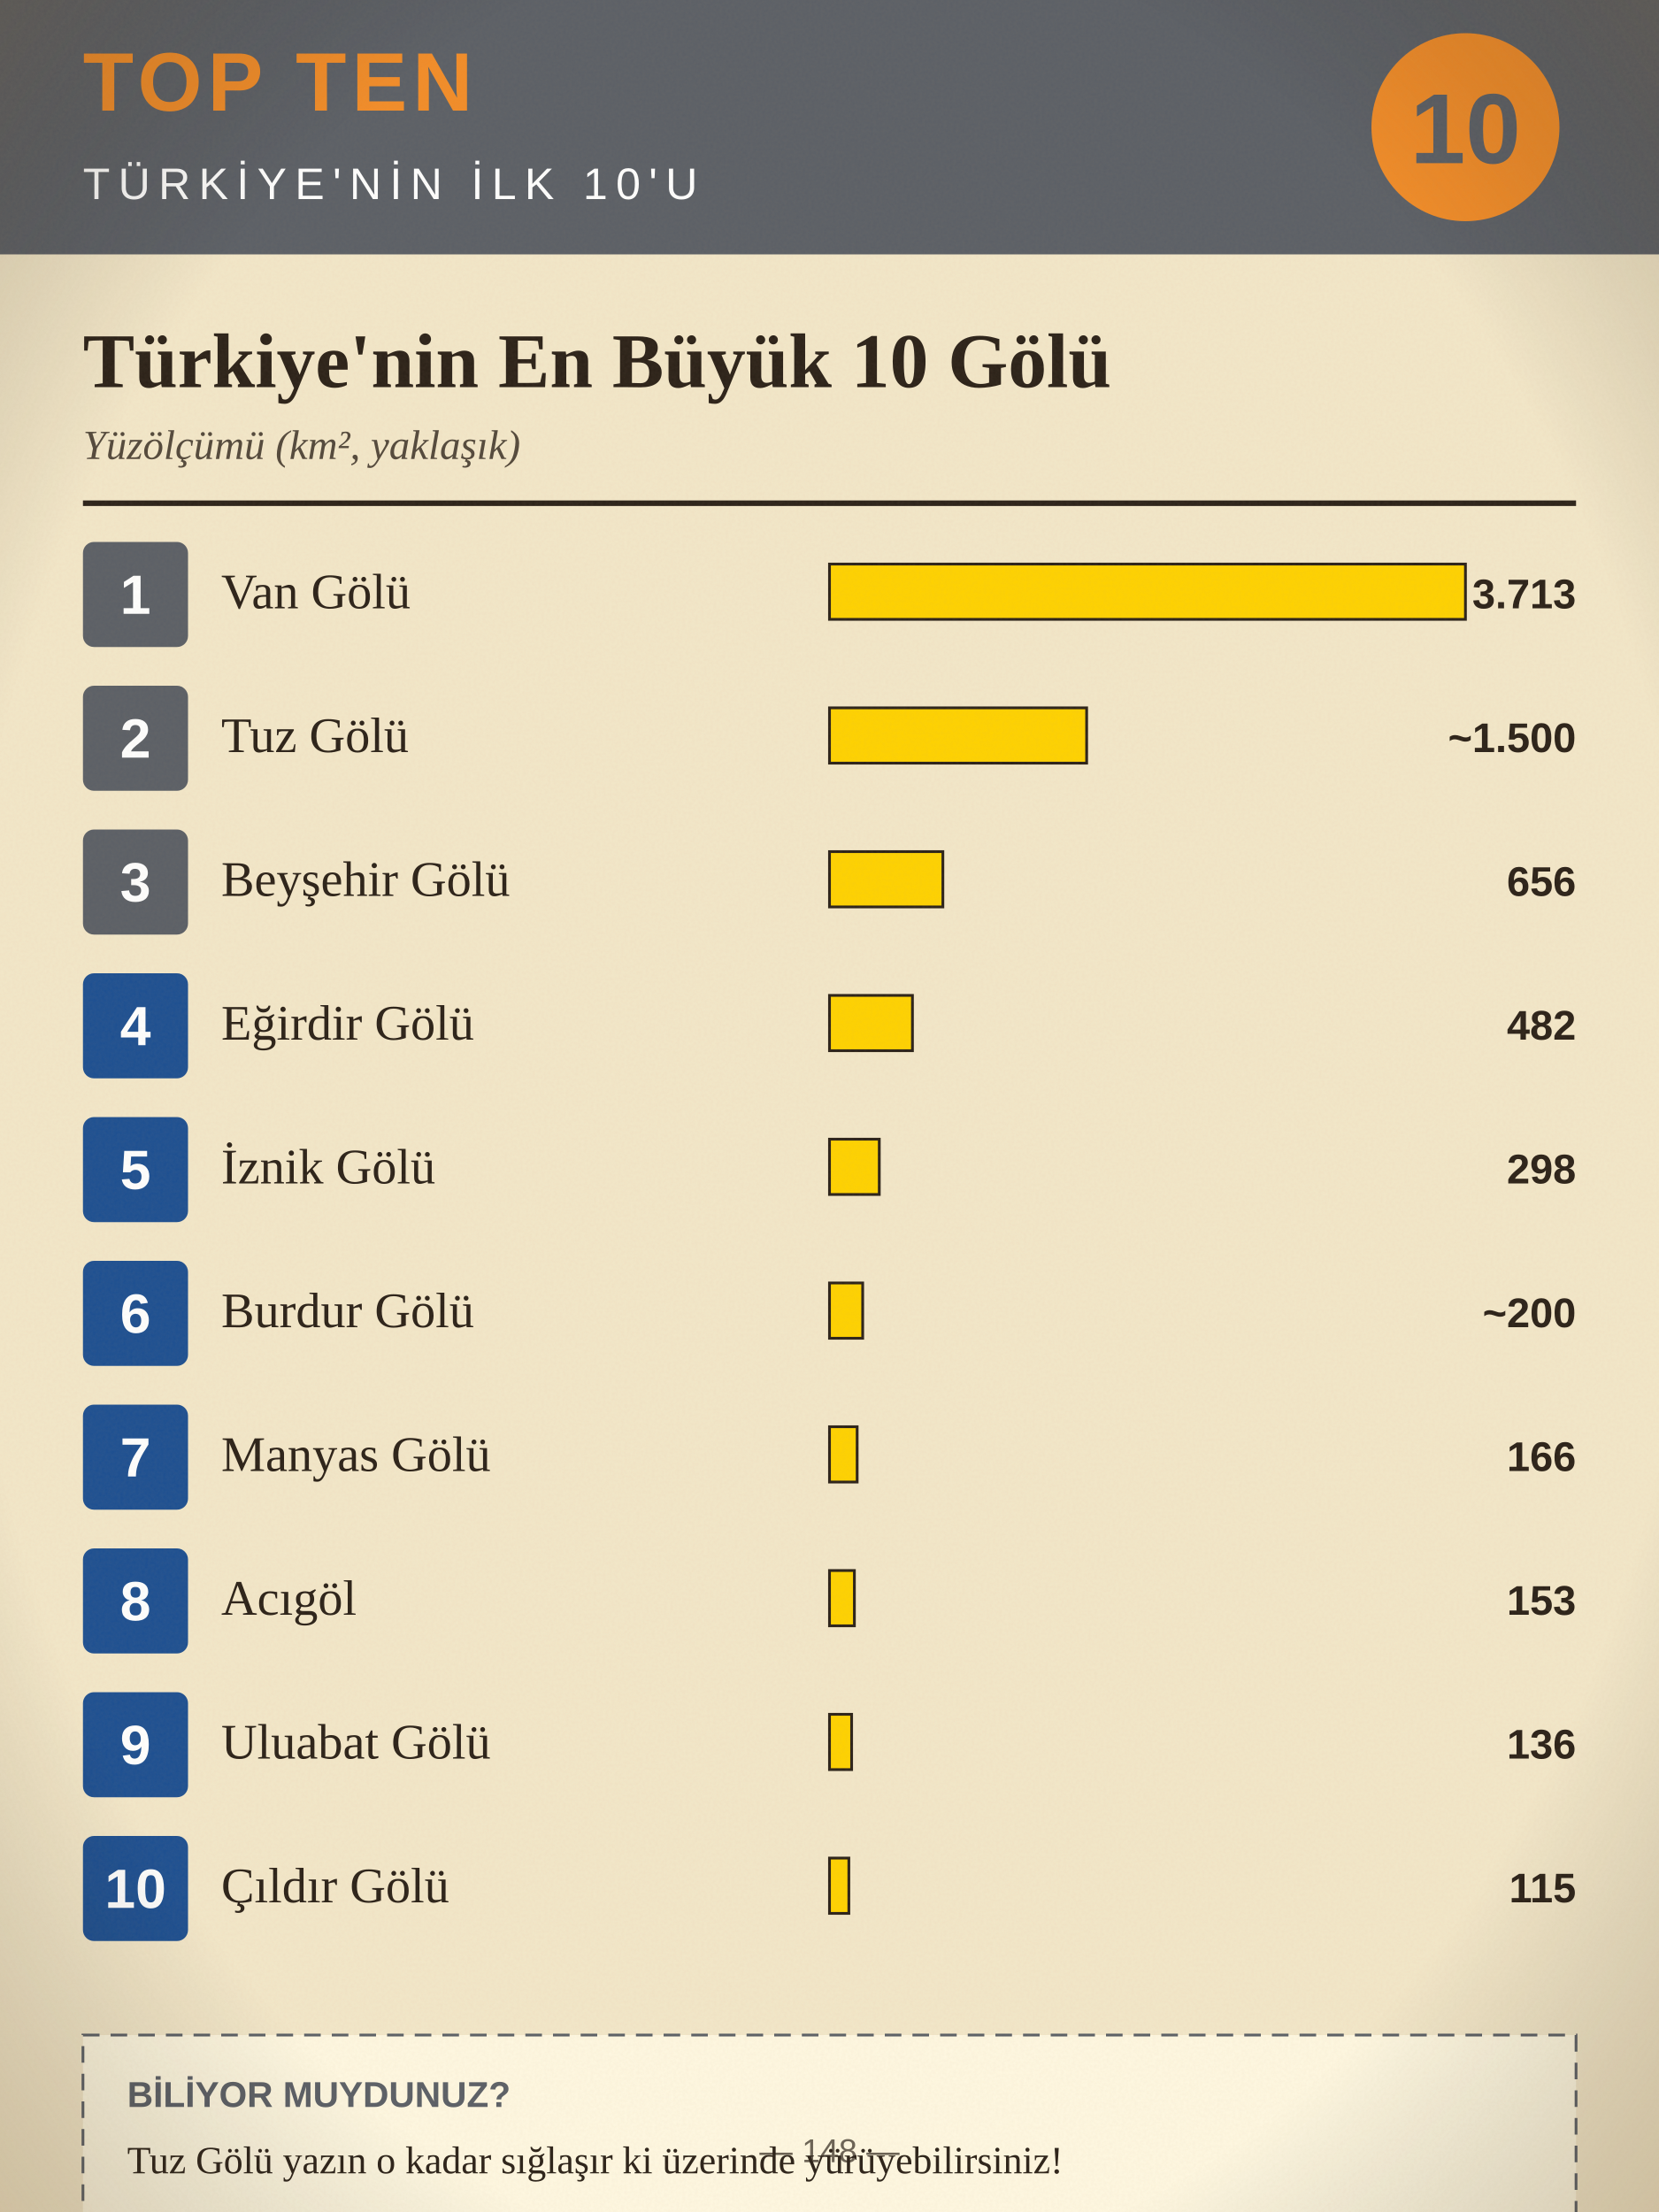
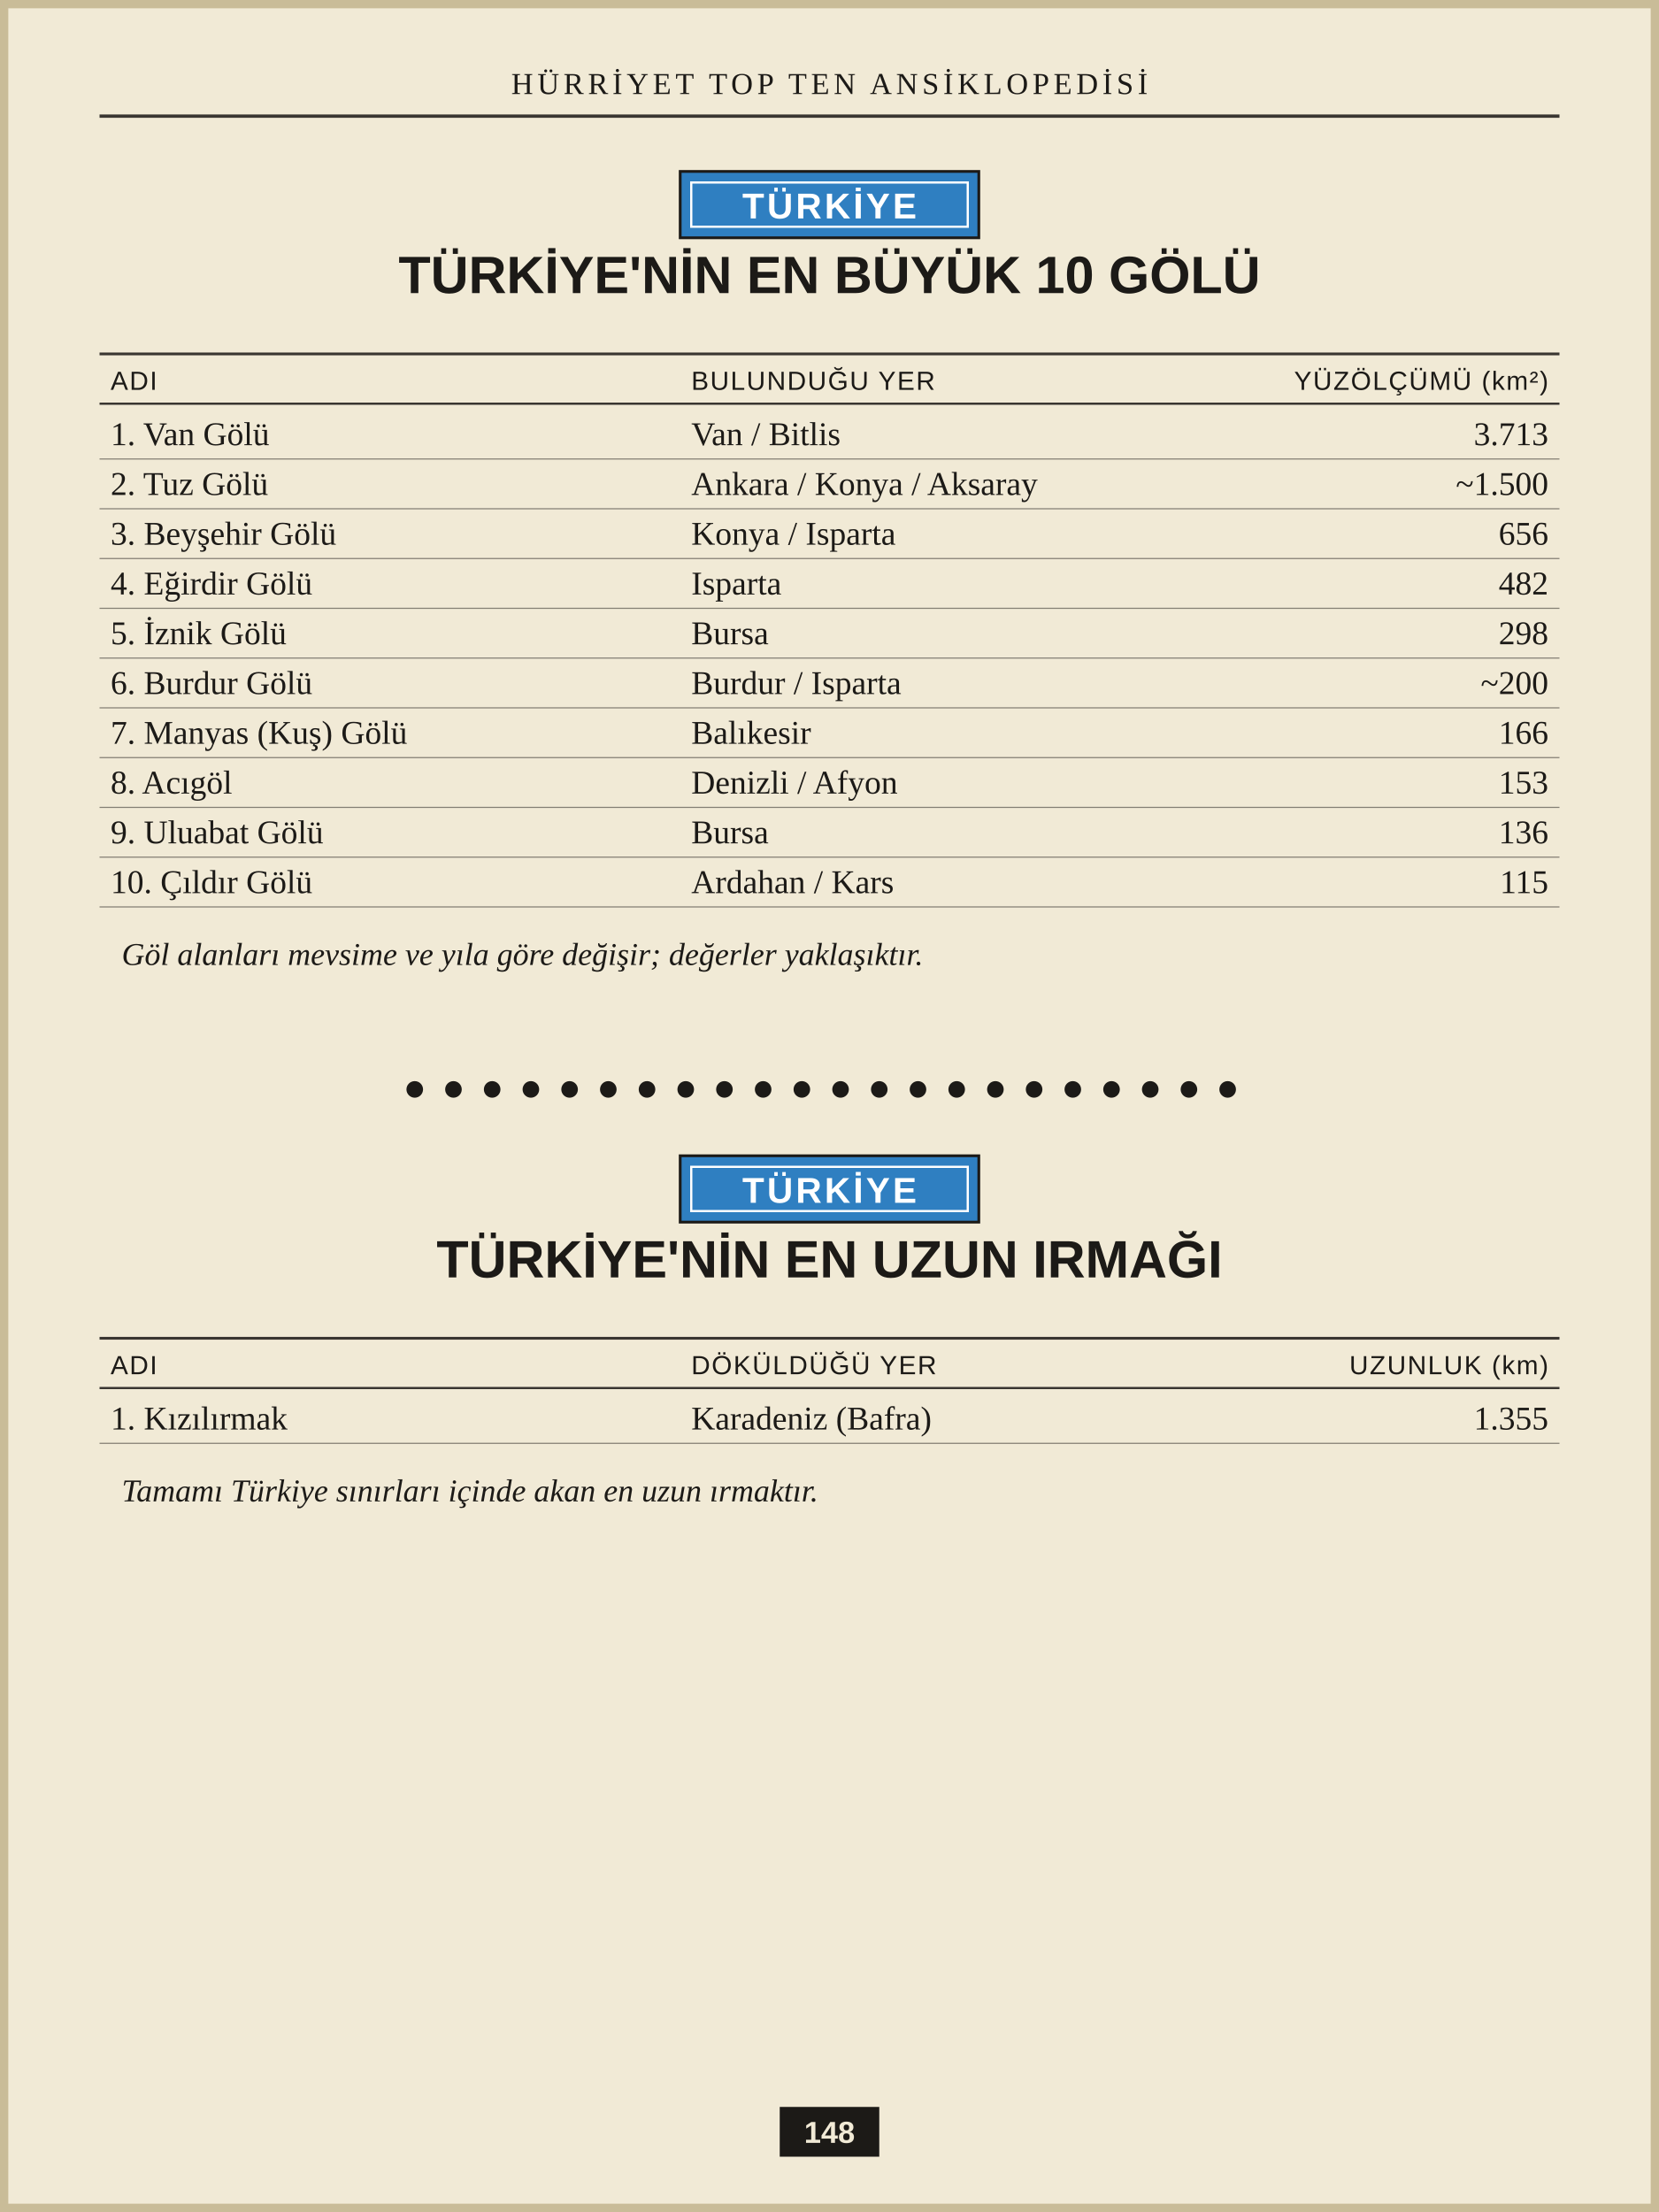
<svg xmlns="http://www.w3.org/2000/svg" width="600" height="800" viewBox="0 0 600 800">
-   <defs>
-     <filter id="n">
-       <feTurbulence type="fractalNoise" baseFrequency="0.9" numOctaves="2" seed="4" />
-       <feColorMatrix values="0 0 0 0 0.45 0 0 0 0 0.35 0 0 0 0 0.2 0 0 0 0.08 0" />
-       <feComposite in2="SourceGraphic" operator="in" />
-     </filter>
-     <radialGradient id="v" cx="50%" cy="50%" r="75%">
-       <stop offset="70%" stop-color="#000" stop-opacity="0" />
-       <stop offset="100%" stop-color="#6b4a1e" stop-opacity="0.28" />
-     </radialGradient>
-   </defs>
-   <rect width="600" height="800" fill="#f3e7c9" />
-   <rect x="0" y="0" width="600" height="92" fill="#5b5f66" />
-   <text x="30" y="40" font-family="Arial, Helvetica, sans-serif" font-weight="900" font-size="30" fill="#f28c28" letter-spacing="2">TOP TEN</text>
-   <text x="30" y="72" font-family="Arial, Helvetica, sans-serif" font-size="16" fill="#fff" letter-spacing="3">TÜRKİYE'NİN İLK 10'U</text>
-   <circle cx="530" cy="46" r="34" fill="#f28c28" />
-   <text x="530" y="59" font-family="Arial, Helvetica, sans-serif" font-weight="900" font-size="36" fill="#5b5f66" text-anchor="middle">10</text>
-   <text x="30" y="140" font-family="Georgia, 'Times New Roman', serif" font-weight="bold" font-size="28" fill="#2b2118">Türkiye'nin En Büyük 10 Gölü</text>
-   <text x="30" y="166" font-family="Georgia, 'Times New Roman', serif" font-style="italic" font-size="15" fill="#2b2118" opacity="0.8">Yüzölçümü (km², yaklaşık)</text>
-   <line x1="30" y1="182" x2="570" y2="182" stroke="#2b2118" stroke-width="2" />
-   <rect x="30" y="196" width="38" height="38" rx="4" fill="#5b5f66" />
-   <text x="49" y="222" font-family="Arial, Helvetica, sans-serif" font-weight="900" font-size="20" fill="#fff" text-anchor="middle">1</text>
-   <text x="80" y="220" font-family="Georgia, 'Times New Roman', serif" font-size="18" fill="#2b2118">Van Gölü</text>
-   <rect x="300" y="204" width="230" height="20" fill="#ffd200" stroke="#2b2118" stroke-width="1" />
-   <text x="570" y="220" font-family="Arial, Helvetica, sans-serif" font-weight="bold" font-size="15" fill="#2b2118" text-anchor="end">3.713</text>
-   <rect x="30" y="248" width="38" height="38" rx="4" fill="#5b5f66" />
-   <text x="49" y="274" font-family="Arial, Helvetica, sans-serif" font-weight="900" font-size="20" fill="#fff" text-anchor="middle">2</text>
-   <text x="80" y="272" font-family="Georgia, 'Times New Roman', serif" font-size="18" fill="#2b2118">Tuz Gölü</text>
-   <rect x="300" y="256" width="93" height="20" fill="#ffd200" stroke="#2b2118" stroke-width="1" />
-   <text x="570" y="272" font-family="Arial, Helvetica, sans-serif" font-weight="bold" font-size="15" fill="#2b2118" text-anchor="end">~1.500</text>
-   <rect x="30" y="300" width="38" height="38" rx="4" fill="#5b5f66" />
-   <text x="49" y="326" font-family="Arial, Helvetica, sans-serif" font-weight="900" font-size="20" fill="#fff" text-anchor="middle">3</text>
-   <text x="80" y="324" font-family="Georgia, 'Times New Roman', serif" font-size="18" fill="#2b2118">Beyşehir Gölü</text>
-   <rect x="300" y="308" width="41" height="20" fill="#ffd200" stroke="#2b2118" stroke-width="1" />
-   <text x="570" y="324" font-family="Arial, Helvetica, sans-serif" font-weight="bold" font-size="15" fill="#2b2118" text-anchor="end">656</text>
-   <rect x="30" y="352" width="38" height="38" rx="4" fill="#1d4f91" />
-   <text x="49" y="378" font-family="Arial, Helvetica, sans-serif" font-weight="900" font-size="20" fill="#fff" text-anchor="middle">4</text>
-   <text x="80" y="376" font-family="Georgia, 'Times New Roman', serif" font-size="18" fill="#2b2118">Eğirdir Gölü</text>
-   <rect x="300" y="360" width="30" height="20" fill="#ffd200" stroke="#2b2118" stroke-width="1" />
-   <text x="570" y="376" font-family="Arial, Helvetica, sans-serif" font-weight="bold" font-size="15" fill="#2b2118" text-anchor="end">482</text>
-   <rect x="30" y="404" width="38" height="38" rx="4" fill="#1d4f91" />
-   <text x="49" y="430" font-family="Arial, Helvetica, sans-serif" font-weight="900" font-size="20" fill="#fff" text-anchor="middle">5</text>
-   <text x="80" y="428" font-family="Georgia, 'Times New Roman', serif" font-size="18" fill="#2b2118">İznik Gölü</text>
-   <rect x="300" y="412" width="18" height="20" fill="#ffd200" stroke="#2b2118" stroke-width="1" />
-   <text x="570" y="428" font-family="Arial, Helvetica, sans-serif" font-weight="bold" font-size="15" fill="#2b2118" text-anchor="end">298</text>
-   <rect x="30" y="456" width="38" height="38" rx="4" fill="#1d4f91" />
-   <text x="49" y="482" font-family="Arial, Helvetica, sans-serif" font-weight="900" font-size="20" fill="#fff" text-anchor="middle">6</text>
-   <text x="80" y="480" font-family="Georgia, 'Times New Roman', serif" font-size="18" fill="#2b2118">Burdur Gölü</text>
-   <rect x="300" y="464" width="12" height="20" fill="#ffd200" stroke="#2b2118" stroke-width="1" />
-   <text x="570" y="480" font-family="Arial, Helvetica, sans-serif" font-weight="bold" font-size="15" fill="#2b2118" text-anchor="end">~200</text>
-   <rect x="30" y="508" width="38" height="38" rx="4" fill="#1d4f91" />
-   <text x="49" y="534" font-family="Arial, Helvetica, sans-serif" font-weight="900" font-size="20" fill="#fff" text-anchor="middle">7</text>
-   <text x="80" y="532" font-family="Georgia, 'Times New Roman', serif" font-size="18" fill="#2b2118">Manyas Gölü</text>
-   <rect x="300" y="516" width="10" height="20" fill="#ffd200" stroke="#2b2118" stroke-width="1" />
-   <text x="570" y="532" font-family="Arial, Helvetica, sans-serif" font-weight="bold" font-size="15" fill="#2b2118" text-anchor="end">166</text>
-   <rect x="30" y="560" width="38" height="38" rx="4" fill="#1d4f91" />
-   <text x="49" y="586" font-family="Arial, Helvetica, sans-serif" font-weight="900" font-size="20" fill="#fff" text-anchor="middle">8</text>
-   <text x="80" y="584" font-family="Georgia, 'Times New Roman', serif" font-size="18" fill="#2b2118">Acıgöl</text>
-   <rect x="300" y="568" width="9" height="20" fill="#ffd200" stroke="#2b2118" stroke-width="1" />
-   <text x="570" y="584" font-family="Arial, Helvetica, sans-serif" font-weight="bold" font-size="15" fill="#2b2118" text-anchor="end">153</text>
-   <rect x="30" y="612" width="38" height="38" rx="4" fill="#1d4f91" />
-   <text x="49" y="638" font-family="Arial, Helvetica, sans-serif" font-weight="900" font-size="20" fill="#fff" text-anchor="middle">9</text>
-   <text x="80" y="636" font-family="Georgia, 'Times New Roman', serif" font-size="18" fill="#2b2118">Uluabat Gölü</text>
-   <rect x="300" y="620" width="8" height="20" fill="#ffd200" stroke="#2b2118" stroke-width="1" />
-   <text x="570" y="636" font-family="Arial, Helvetica, sans-serif" font-weight="bold" font-size="15" fill="#2b2118" text-anchor="end">136</text>
-   <rect x="30" y="664" width="38" height="38" rx="4" fill="#1d4f91" />
-   <text x="49" y="690" font-family="Arial, Helvetica, sans-serif" font-weight="900" font-size="20" fill="#fff" text-anchor="middle">10</text>
-   <text x="80" y="688" font-family="Georgia, 'Times New Roman', serif" font-size="18" fill="#2b2118">Çıldır Gölü</text>
-   <rect x="300" y="672" width="7" height="20" fill="#ffd200" stroke="#2b2118" stroke-width="1" />
-   <text x="570" y="688" font-family="Arial, Helvetica, sans-serif" font-weight="bold" font-size="15" fill="#2b2118" text-anchor="end">115</text>
-   <rect x="30" y="736" width="540" height="70" fill="#fff8e1" stroke="#5b5f66" stroke-dasharray="6 4" />
-   <text x="46" y="762" font-family="Arial, Helvetica, sans-serif" font-weight="bold" font-size="13" fill="#5b5f66">BİLİYOR MUYDUNUZ?</text>
-   <text x="46" y="786" font-family="Georgia, 'Times New Roman', serif" font-size="14" fill="#2b2118">Tuz Gölü yazın o kadar sığlaşır ki üzerinde yürüyebilirsiniz!</text>
-   <text x="300" y="782" font-family="Arial, Helvetica, sans-serif" font-size="12" fill="#2b2118" text-anchor="middle" opacity="0.7">— 148 —</text>
-   <rect width="600" height="800" fill="url(#v)" />
-   <rect width="600" height="800" filter="url(#n)" />
+   <rect width="600" height="800" fill="#f1ead6" />
+   <text x="300" y="34" font-family="'Times New Roman', Times, serif" font-size="11" fill="#1c1a17" text-anchor="middle" letter-spacing="1.5">HÜRRİYET TOP TEN ANSİKLOPEDİSİ</text>
+   <line x1="36" y1="42" x2="564" y2="42" stroke="#3a3631" stroke-width="1.2" />
+   <rect x="246" y="62" width="108" height="24" fill="#2f7fc1" stroke="#1c1a17" stroke-width="1" />
+   <rect x="250" y="66" width="100" height="16" fill="none" stroke="#fff" stroke-width="0.8" />
+   <text x="300" y="79" font-family="'Arial Narrow', Arial, Helvetica, sans-serif" font-weight="bold" font-size="13" fill="#fff" text-anchor="middle" letter-spacing="1">TÜRKİYE</text>
+   <text x="300" y="106" font-family="'Arial Narrow', Arial, Helvetica, sans-serif" font-weight="bold" font-size="19" fill="#1c1a17" text-anchor="middle">TÜRKİYE'NİN EN BÜYÜK 10 GÖLÜ</text>
+   <line x1="36" y1="128" x2="564" y2="128" stroke="#3a3631" stroke-width="1" />
+   <text x="40" y="141" font-family="'Arial Narrow', Arial, Helvetica, sans-serif" font-size="9.5" fill="#1c1a17" text-anchor="start" letter-spacing="0.5">ADI</text>
+   <text x="250" y="141" font-family="'Arial Narrow', Arial, Helvetica, sans-serif" font-size="9.5" fill="#1c1a17" text-anchor="start" letter-spacing="0.5">BULUNDUĞU YER</text>
+   <text x="560" y="141" font-family="'Arial Narrow', Arial, Helvetica, sans-serif" font-size="9.5" fill="#1c1a17" text-anchor="end" letter-spacing="0.5">YÜZÖLÇÜMÜ (km²)</text>
+   <line x1="36" y1="146" x2="564" y2="146" stroke="#3a3631" stroke-width="0.8" />
+   <text x="40" y="161" font-family="'Times New Roman', Times, serif" font-size="12" fill="#1c1a17" text-anchor="start">1. Van Gölü</text>
+   <text x="250" y="161" font-family="'Times New Roman', Times, serif" font-size="12" fill="#1c1a17" text-anchor="start">Van / Bitlis</text>
+   <text x="560" y="161" font-family="'Times New Roman', Times, serif" font-size="12" fill="#1c1a17" text-anchor="end">3.713</text>
+   <line x1="36" y1="166" x2="564" y2="166" stroke="#3a3631" stroke-width="0.4" opacity="0.6" />
+   <text x="40" y="179" font-family="'Times New Roman', Times, serif" font-size="12" fill="#1c1a17" text-anchor="start">2. Tuz Gölü</text>
+   <text x="250" y="179" font-family="'Times New Roman', Times, serif" font-size="12" fill="#1c1a17" text-anchor="start">Ankara / Konya / Aksaray</text>
+   <text x="560" y="179" font-family="'Times New Roman', Times, serif" font-size="12" fill="#1c1a17" text-anchor="end">~1.500</text>
+   <line x1="36" y1="184" x2="564" y2="184" stroke="#3a3631" stroke-width="0.4" opacity="0.6" />
+   <text x="40" y="197" font-family="'Times New Roman', Times, serif" font-size="12" fill="#1c1a17" text-anchor="start">3. Beyşehir Gölü</text>
+   <text x="250" y="197" font-family="'Times New Roman', Times, serif" font-size="12" fill="#1c1a17" text-anchor="start">Konya / Isparta</text>
+   <text x="560" y="197" font-family="'Times New Roman', Times, serif" font-size="12" fill="#1c1a17" text-anchor="end">656</text>
+   <line x1="36" y1="202" x2="564" y2="202" stroke="#3a3631" stroke-width="0.4" opacity="0.6" />
+   <text x="40" y="215" font-family="'Times New Roman', Times, serif" font-size="12" fill="#1c1a17" text-anchor="start">4. Eğirdir Gölü</text>
+   <text x="250" y="215" font-family="'Times New Roman', Times, serif" font-size="12" fill="#1c1a17" text-anchor="start">Isparta</text>
+   <text x="560" y="215" font-family="'Times New Roman', Times, serif" font-size="12" fill="#1c1a17" text-anchor="end">482</text>
+   <line x1="36" y1="220" x2="564" y2="220" stroke="#3a3631" stroke-width="0.4" opacity="0.6" />
+   <text x="40" y="233" font-family="'Times New Roman', Times, serif" font-size="12" fill="#1c1a17" text-anchor="start">5. İznik Gölü</text>
+   <text x="250" y="233" font-family="'Times New Roman', Times, serif" font-size="12" fill="#1c1a17" text-anchor="start">Bursa</text>
+   <text x="560" y="233" font-family="'Times New Roman', Times, serif" font-size="12" fill="#1c1a17" text-anchor="end">298</text>
+   <line x1="36" y1="238" x2="564" y2="238" stroke="#3a3631" stroke-width="0.4" opacity="0.6" />
+   <text x="40" y="251" font-family="'Times New Roman', Times, serif" font-size="12" fill="#1c1a17" text-anchor="start">6. Burdur Gölü</text>
+   <text x="250" y="251" font-family="'Times New Roman', Times, serif" font-size="12" fill="#1c1a17" text-anchor="start">Burdur / Isparta</text>
+   <text x="560" y="251" font-family="'Times New Roman', Times, serif" font-size="12" fill="#1c1a17" text-anchor="end">~200</text>
+   <line x1="36" y1="256" x2="564" y2="256" stroke="#3a3631" stroke-width="0.4" opacity="0.6" />
+   <text x="40" y="269" font-family="'Times New Roman', Times, serif" font-size="12" fill="#1c1a17" text-anchor="start">7. Manyas (Kuş) Gölü</text>
+   <text x="250" y="269" font-family="'Times New Roman', Times, serif" font-size="12" fill="#1c1a17" text-anchor="start">Balıkesir</text>
+   <text x="560" y="269" font-family="'Times New Roman', Times, serif" font-size="12" fill="#1c1a17" text-anchor="end">166</text>
+   <line x1="36" y1="274" x2="564" y2="274" stroke="#3a3631" stroke-width="0.4" opacity="0.6" />
+   <text x="40" y="287" font-family="'Times New Roman', Times, serif" font-size="12" fill="#1c1a17" text-anchor="start">8. Acıgöl</text>
+   <text x="250" y="287" font-family="'Times New Roman', Times, serif" font-size="12" fill="#1c1a17" text-anchor="start">Denizli / Afyon</text>
+   <text x="560" y="287" font-family="'Times New Roman', Times, serif" font-size="12" fill="#1c1a17" text-anchor="end">153</text>
+   <line x1="36" y1="292" x2="564" y2="292" stroke="#3a3631" stroke-width="0.4" opacity="0.6" />
+   <text x="40" y="305" font-family="'Times New Roman', Times, serif" font-size="12" fill="#1c1a17" text-anchor="start">9. Uluabat Gölü</text>
+   <text x="250" y="305" font-family="'Times New Roman', Times, serif" font-size="12" fill="#1c1a17" text-anchor="start">Bursa</text>
+   <text x="560" y="305" font-family="'Times New Roman', Times, serif" font-size="12" fill="#1c1a17" text-anchor="end">136</text>
+   <line x1="36" y1="310" x2="564" y2="310" stroke="#3a3631" stroke-width="0.4" opacity="0.6" />
+   <text x="40" y="323" font-family="'Times New Roman', Times, serif" font-size="12" fill="#1c1a17" text-anchor="start">10. Çıldır Gölü</text>
+   <text x="250" y="323" font-family="'Times New Roman', Times, serif" font-size="12" fill="#1c1a17" text-anchor="start">Ardahan / Kars</text>
+   <text x="560" y="323" font-family="'Times New Roman', Times, serif" font-size="12" fill="#1c1a17" text-anchor="end">115</text>
+   <line x1="36" y1="328" x2="564" y2="328" stroke="#3a3631" stroke-width="0.4" opacity="0.6" />
+   <text x="44" y="349" font-family="'Times New Roman', Times, serif" font-size="11.5" font-style="italic" fill="#1c1a17">Göl alanları mevsime ve yıla göre değişir; değerler yaklaşıktır.</text>
+   <circle cx="150" cy="394" r="3" fill="#1c1a17" />
+   <circle cx="164" cy="394" r="3" fill="#1c1a17" />
+   <circle cx="178" cy="394" r="3" fill="#1c1a17" />
+   <circle cx="192" cy="394" r="3" fill="#1c1a17" />
+   <circle cx="206" cy="394" r="3" fill="#1c1a17" />
+   <circle cx="220" cy="394" r="3" fill="#1c1a17" />
+   <circle cx="234" cy="394" r="3" fill="#1c1a17" />
+   <circle cx="248" cy="394" r="3" fill="#1c1a17" />
+   <circle cx="262" cy="394" r="3" fill="#1c1a17" />
+   <circle cx="276" cy="394" r="3" fill="#1c1a17" />
+   <circle cx="290" cy="394" r="3" fill="#1c1a17" />
+   <circle cx="304" cy="394" r="3" fill="#1c1a17" />
+   <circle cx="318" cy="394" r="3" fill="#1c1a17" />
+   <circle cx="332" cy="394" r="3" fill="#1c1a17" />
+   <circle cx="346" cy="394" r="3" fill="#1c1a17" />
+   <circle cx="360" cy="394" r="3" fill="#1c1a17" />
+   <circle cx="374" cy="394" r="3" fill="#1c1a17" />
+   <circle cx="388" cy="394" r="3" fill="#1c1a17" />
+   <circle cx="402" cy="394" r="3" fill="#1c1a17" />
+   <circle cx="416" cy="394" r="3" fill="#1c1a17" />
+   <circle cx="430" cy="394" r="3" fill="#1c1a17" />
+   <circle cx="444" cy="394" r="3" fill="#1c1a17" />
+   <rect x="246" y="418" width="108" height="24" fill="#2f7fc1" stroke="#1c1a17" stroke-width="1" />
+   <rect x="250" y="422" width="100" height="16" fill="none" stroke="#fff" stroke-width="0.8" />
+   <text x="300" y="435" font-family="'Arial Narrow', Arial, Helvetica, sans-serif" font-weight="bold" font-size="13" fill="#fff" text-anchor="middle" letter-spacing="1">TÜRKİYE</text>
+   <text x="300" y="462" font-family="'Arial Narrow', Arial, Helvetica, sans-serif" font-weight="bold" font-size="19" fill="#1c1a17" text-anchor="middle">TÜRKİYE'NİN EN UZUN IRMAĞI</text>
+   <line x1="36" y1="484" x2="564" y2="484" stroke="#3a3631" stroke-width="1" />
+   <text x="40" y="497" font-family="'Arial Narrow', Arial, Helvetica, sans-serif" font-size="9.5" fill="#1c1a17" text-anchor="start" letter-spacing="0.5">ADI</text>
+   <text x="250" y="497" font-family="'Arial Narrow', Arial, Helvetica, sans-serif" font-size="9.5" fill="#1c1a17" text-anchor="start" letter-spacing="0.5">DÖKÜLDÜĞÜ YER</text>
+   <text x="560" y="497" font-family="'Arial Narrow', Arial, Helvetica, sans-serif" font-size="9.5" fill="#1c1a17" text-anchor="end" letter-spacing="0.5">UZUNLUK (km)</text>
+   <line x1="36" y1="502" x2="564" y2="502" stroke="#3a3631" stroke-width="0.8" />
+   <text x="40" y="517" font-family="'Times New Roman', Times, serif" font-size="12" fill="#1c1a17" text-anchor="start">1. Kızılırmak</text>
+   <text x="250" y="517" font-family="'Times New Roman', Times, serif" font-size="12" fill="#1c1a17" text-anchor="start">Karadeniz (Bafra)</text>
+   <text x="560" y="517" font-family="'Times New Roman', Times, serif" font-size="12" fill="#1c1a17" text-anchor="end">1.355</text>
+   <line x1="36" y1="522" x2="564" y2="522" stroke="#3a3631" stroke-width="0.4" opacity="0.6" />
+   <text x="44" y="543" font-family="'Times New Roman', Times, serif" font-size="11.5" font-style="italic" fill="#1c1a17">Tamamı Türkiye sınırları içinde akan en uzun ırmaktır.</text>
+   <rect x="282" y="762" width="36" height="18" fill="#1c1a17" />
+   <text x="300" y="775" font-family="'Arial Narrow', Arial, Helvetica, sans-serif" font-weight="bold" font-size="11" fill="#f1ead6" text-anchor="middle">148</text>
+   <rect width="600" height="800" fill="none" stroke="#c9bc98" stroke-width="6" />
</svg>
